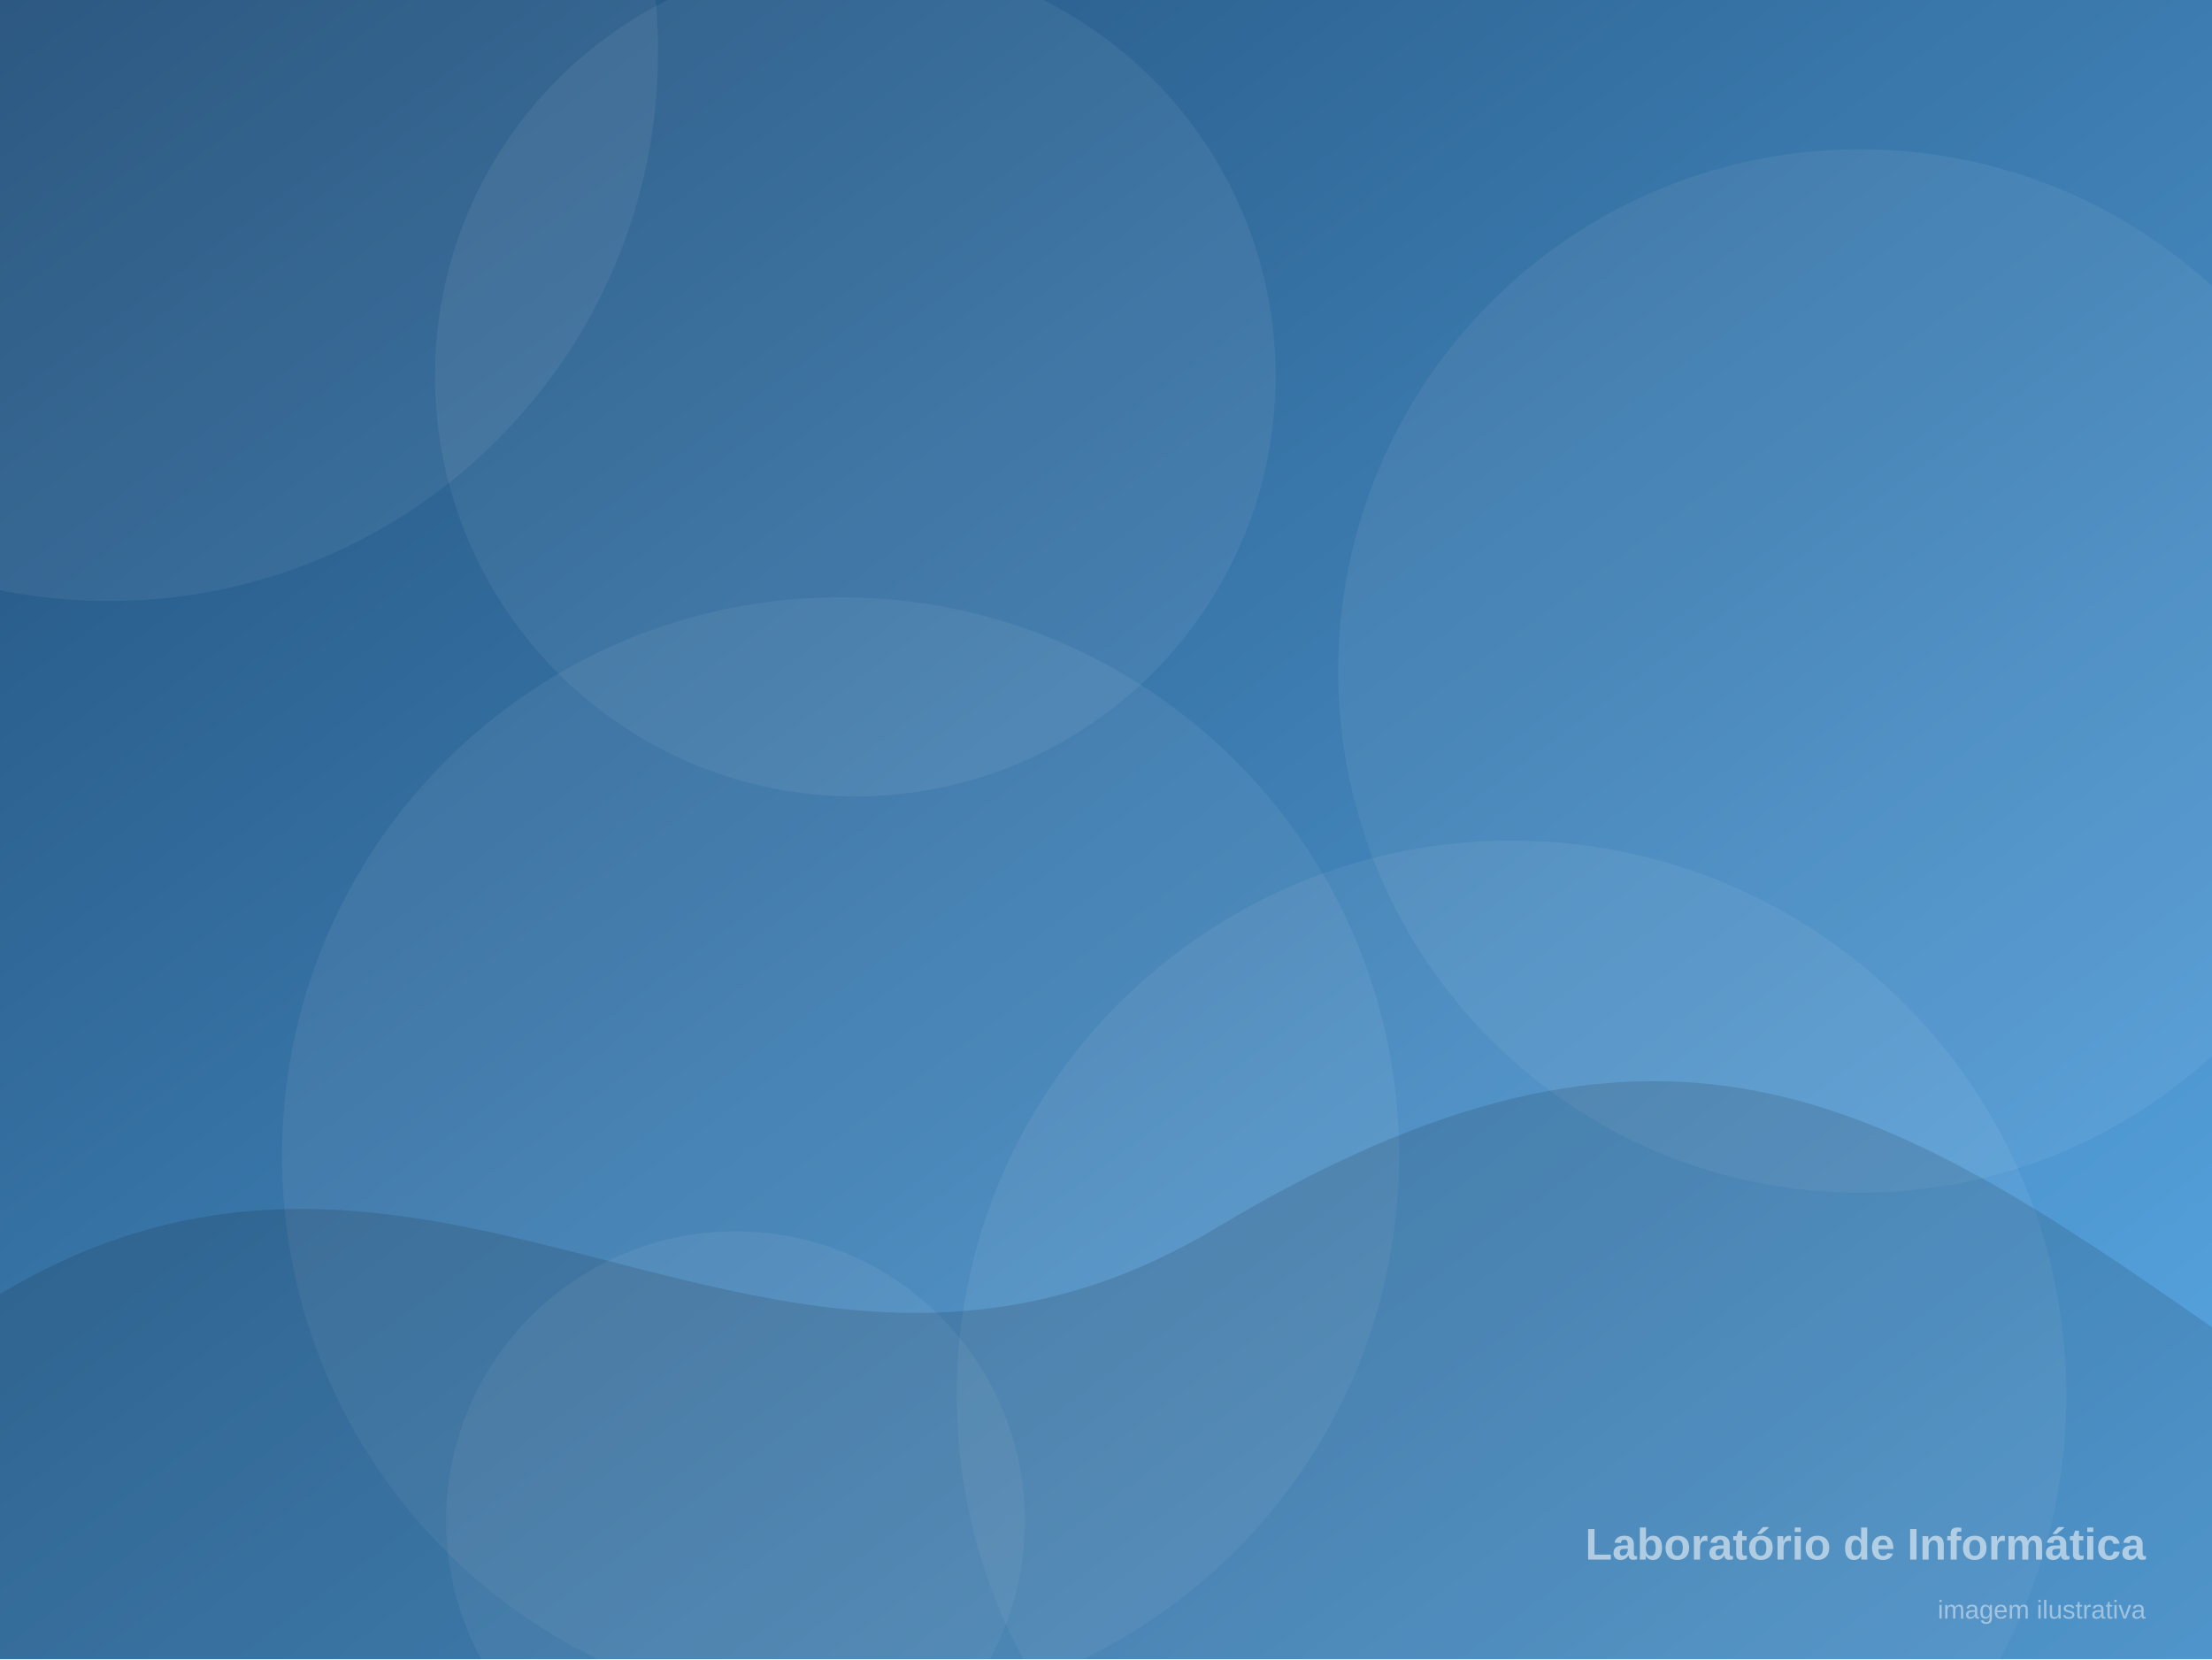
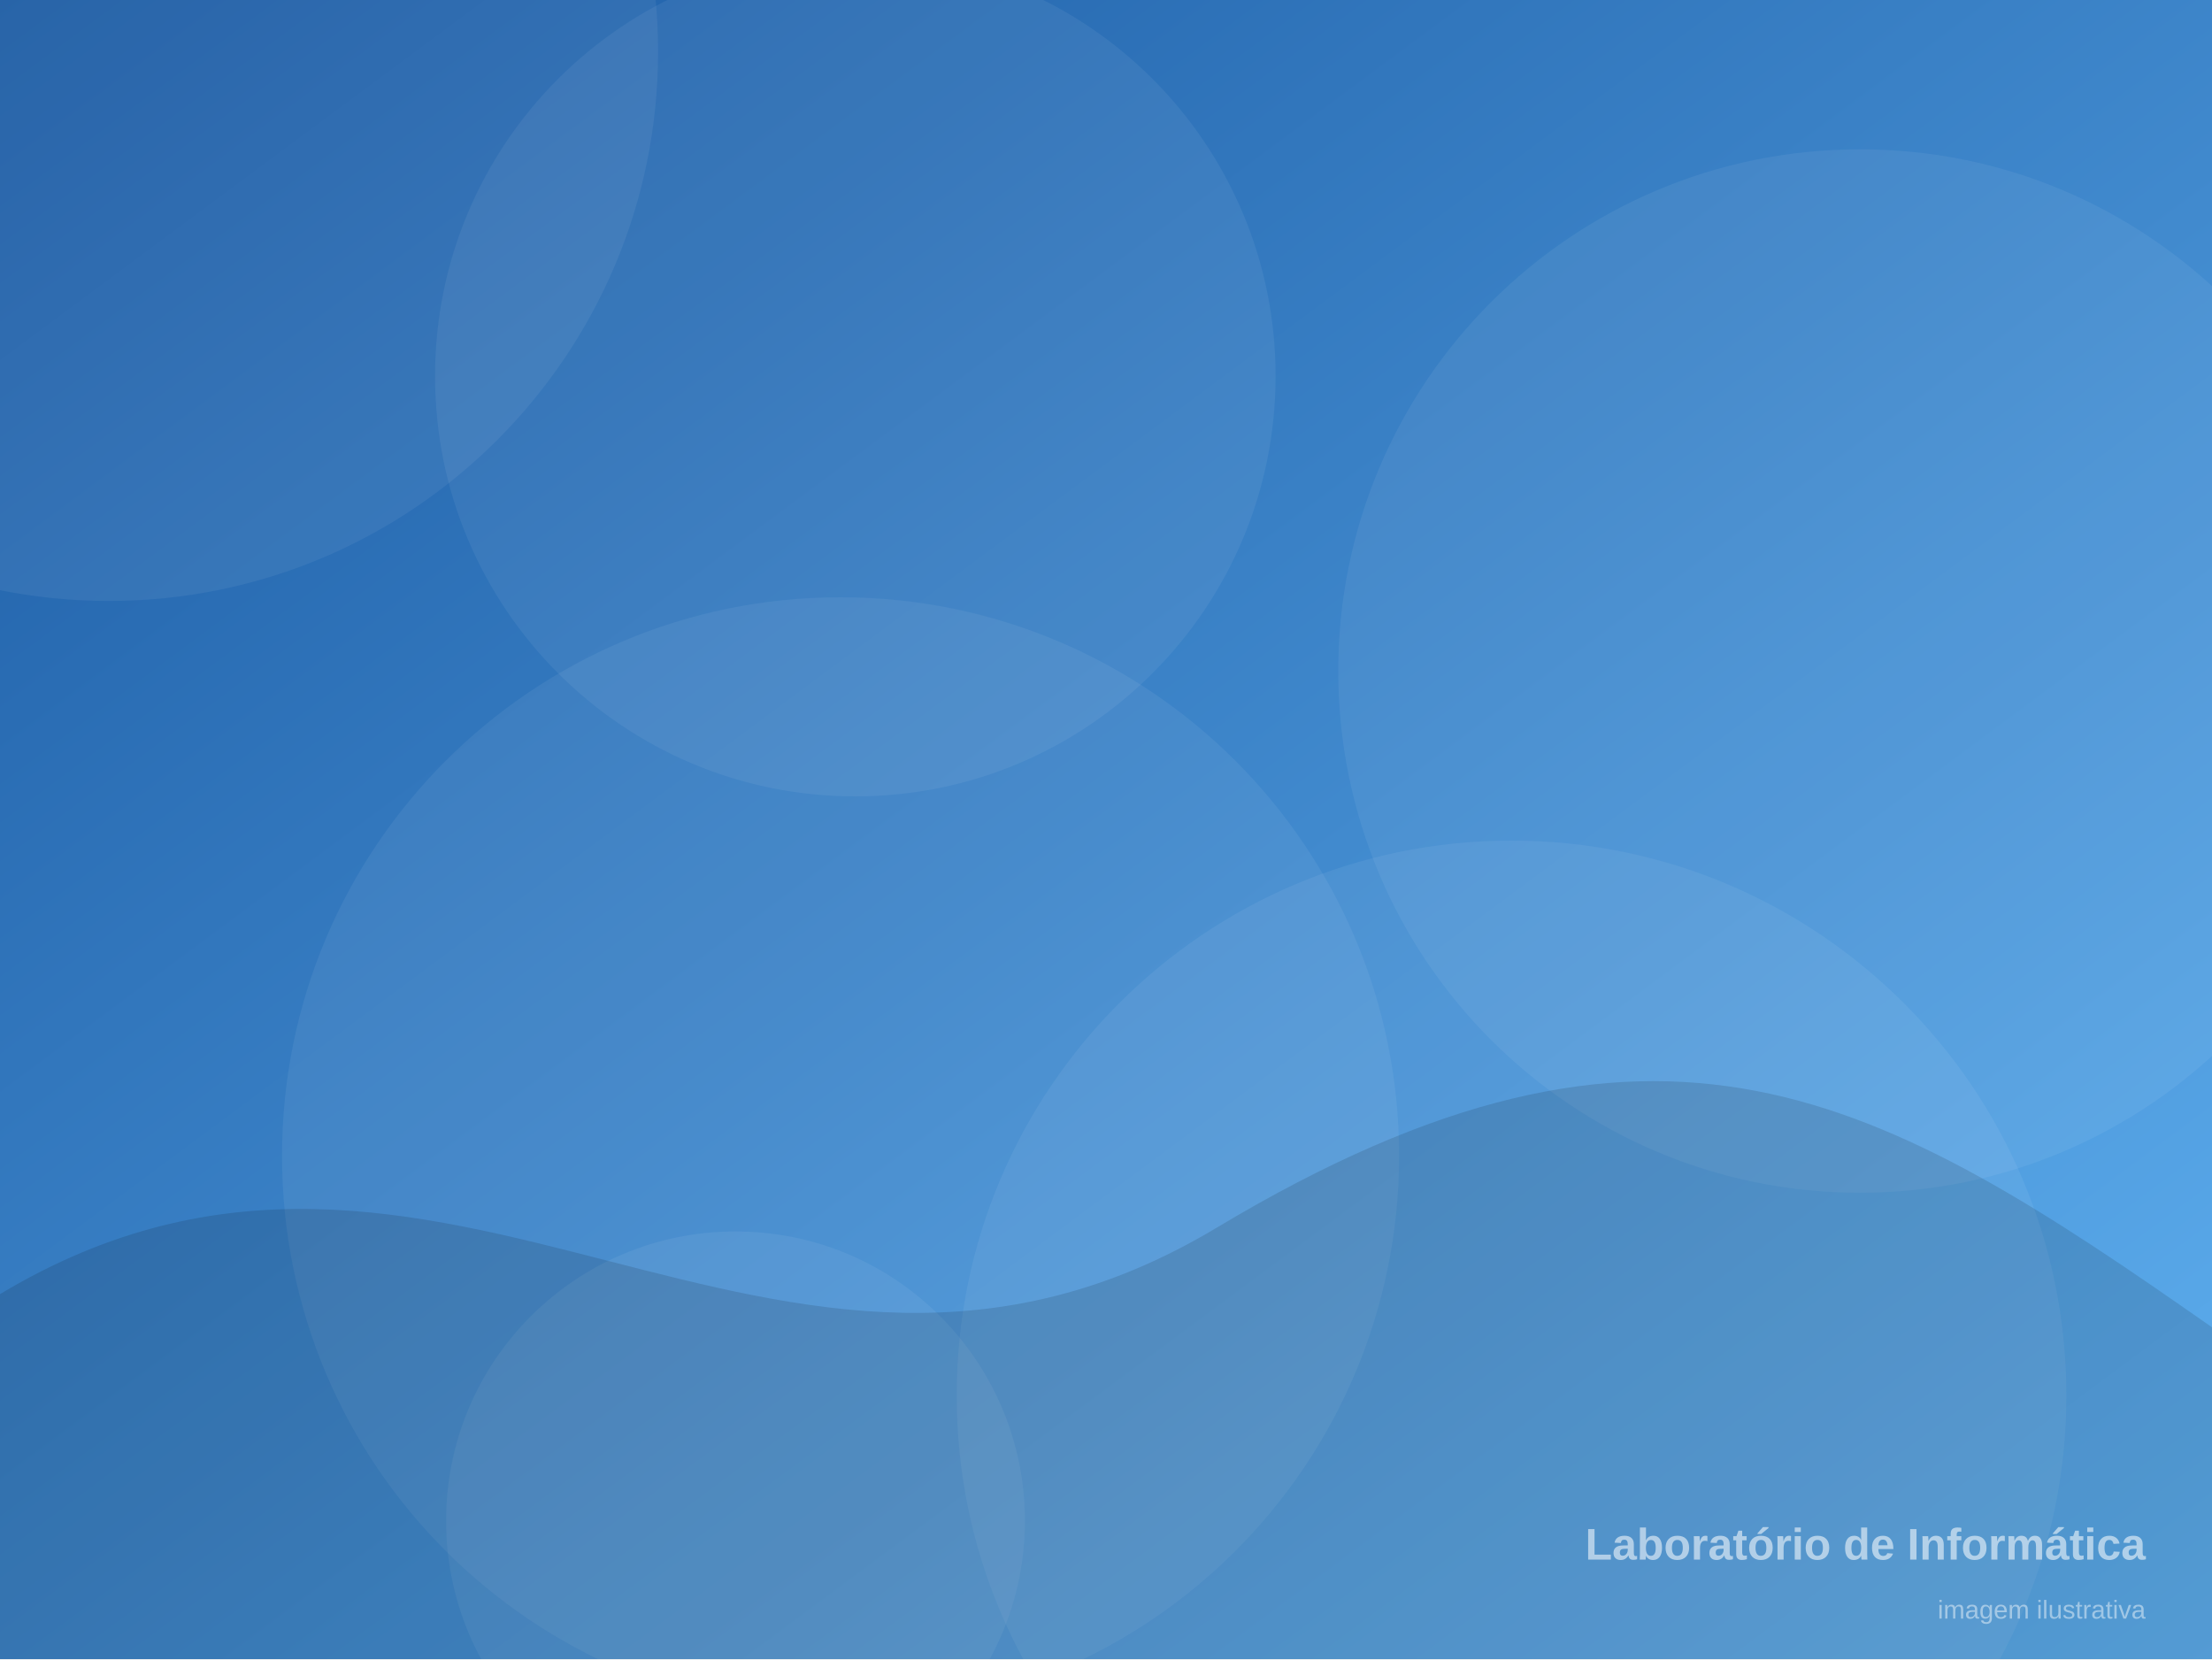
<svg xmlns="http://www.w3.org/2000/svg" width="1200" height="900" viewBox="0 0 1200 900" role="img" aria-label="Laboratório de Informática">
  <defs>
    <linearGradient id="g" x1="0" y1="0" x2="1" y2="1">
-       <stop offset="0" stop-color="#1f4e79" />
-       <stop offset="1" stop-color="#5aa9e6" />
+       <stop offset="0" stop-color="#1b5aa3" />
+       <stop offset="1" stop-color="#5fb0f0" />
    </linearGradient>
  </defs>
  <rect width="1200" height="900" fill="url(#g)" />
  <circle cx="456" cy="627" r="303" fill="#ffffff" opacity="0.06" />
  <circle cx="399" cy="825" r="157" fill="#ffffff" opacity="0.06" />
  <circle cx="820" cy="757" r="301" fill="#ffffff" opacity="0.06" />
  <circle cx="464" cy="204" r="228" fill="#ffffff" opacity="0.06" />
  <circle cx="1009" cy="364" r="283" fill="#ffffff" opacity="0.06" />
  <circle cx="59" cy="28" r="298" fill="#ffffff" opacity="0.06" />
  <path d="M0 702 C 240 558, 420 810, 660 666 S 1020 594, 1200 720 L 1200 900 L 0 900 Z" fill="#000" opacity="0.12" />
  <g font-family="Montserrat, Arial, sans-serif" text-anchor="end" fill="#ffffff">
    <text x="1164" y="846" font-size="24" font-weight="700" opacity="0.55">Laboratório de Informática</text>
    <text x="1164" y="878" font-size="14" opacity="0.45">imagem ilustrativa</text>
  </g>
</svg>
